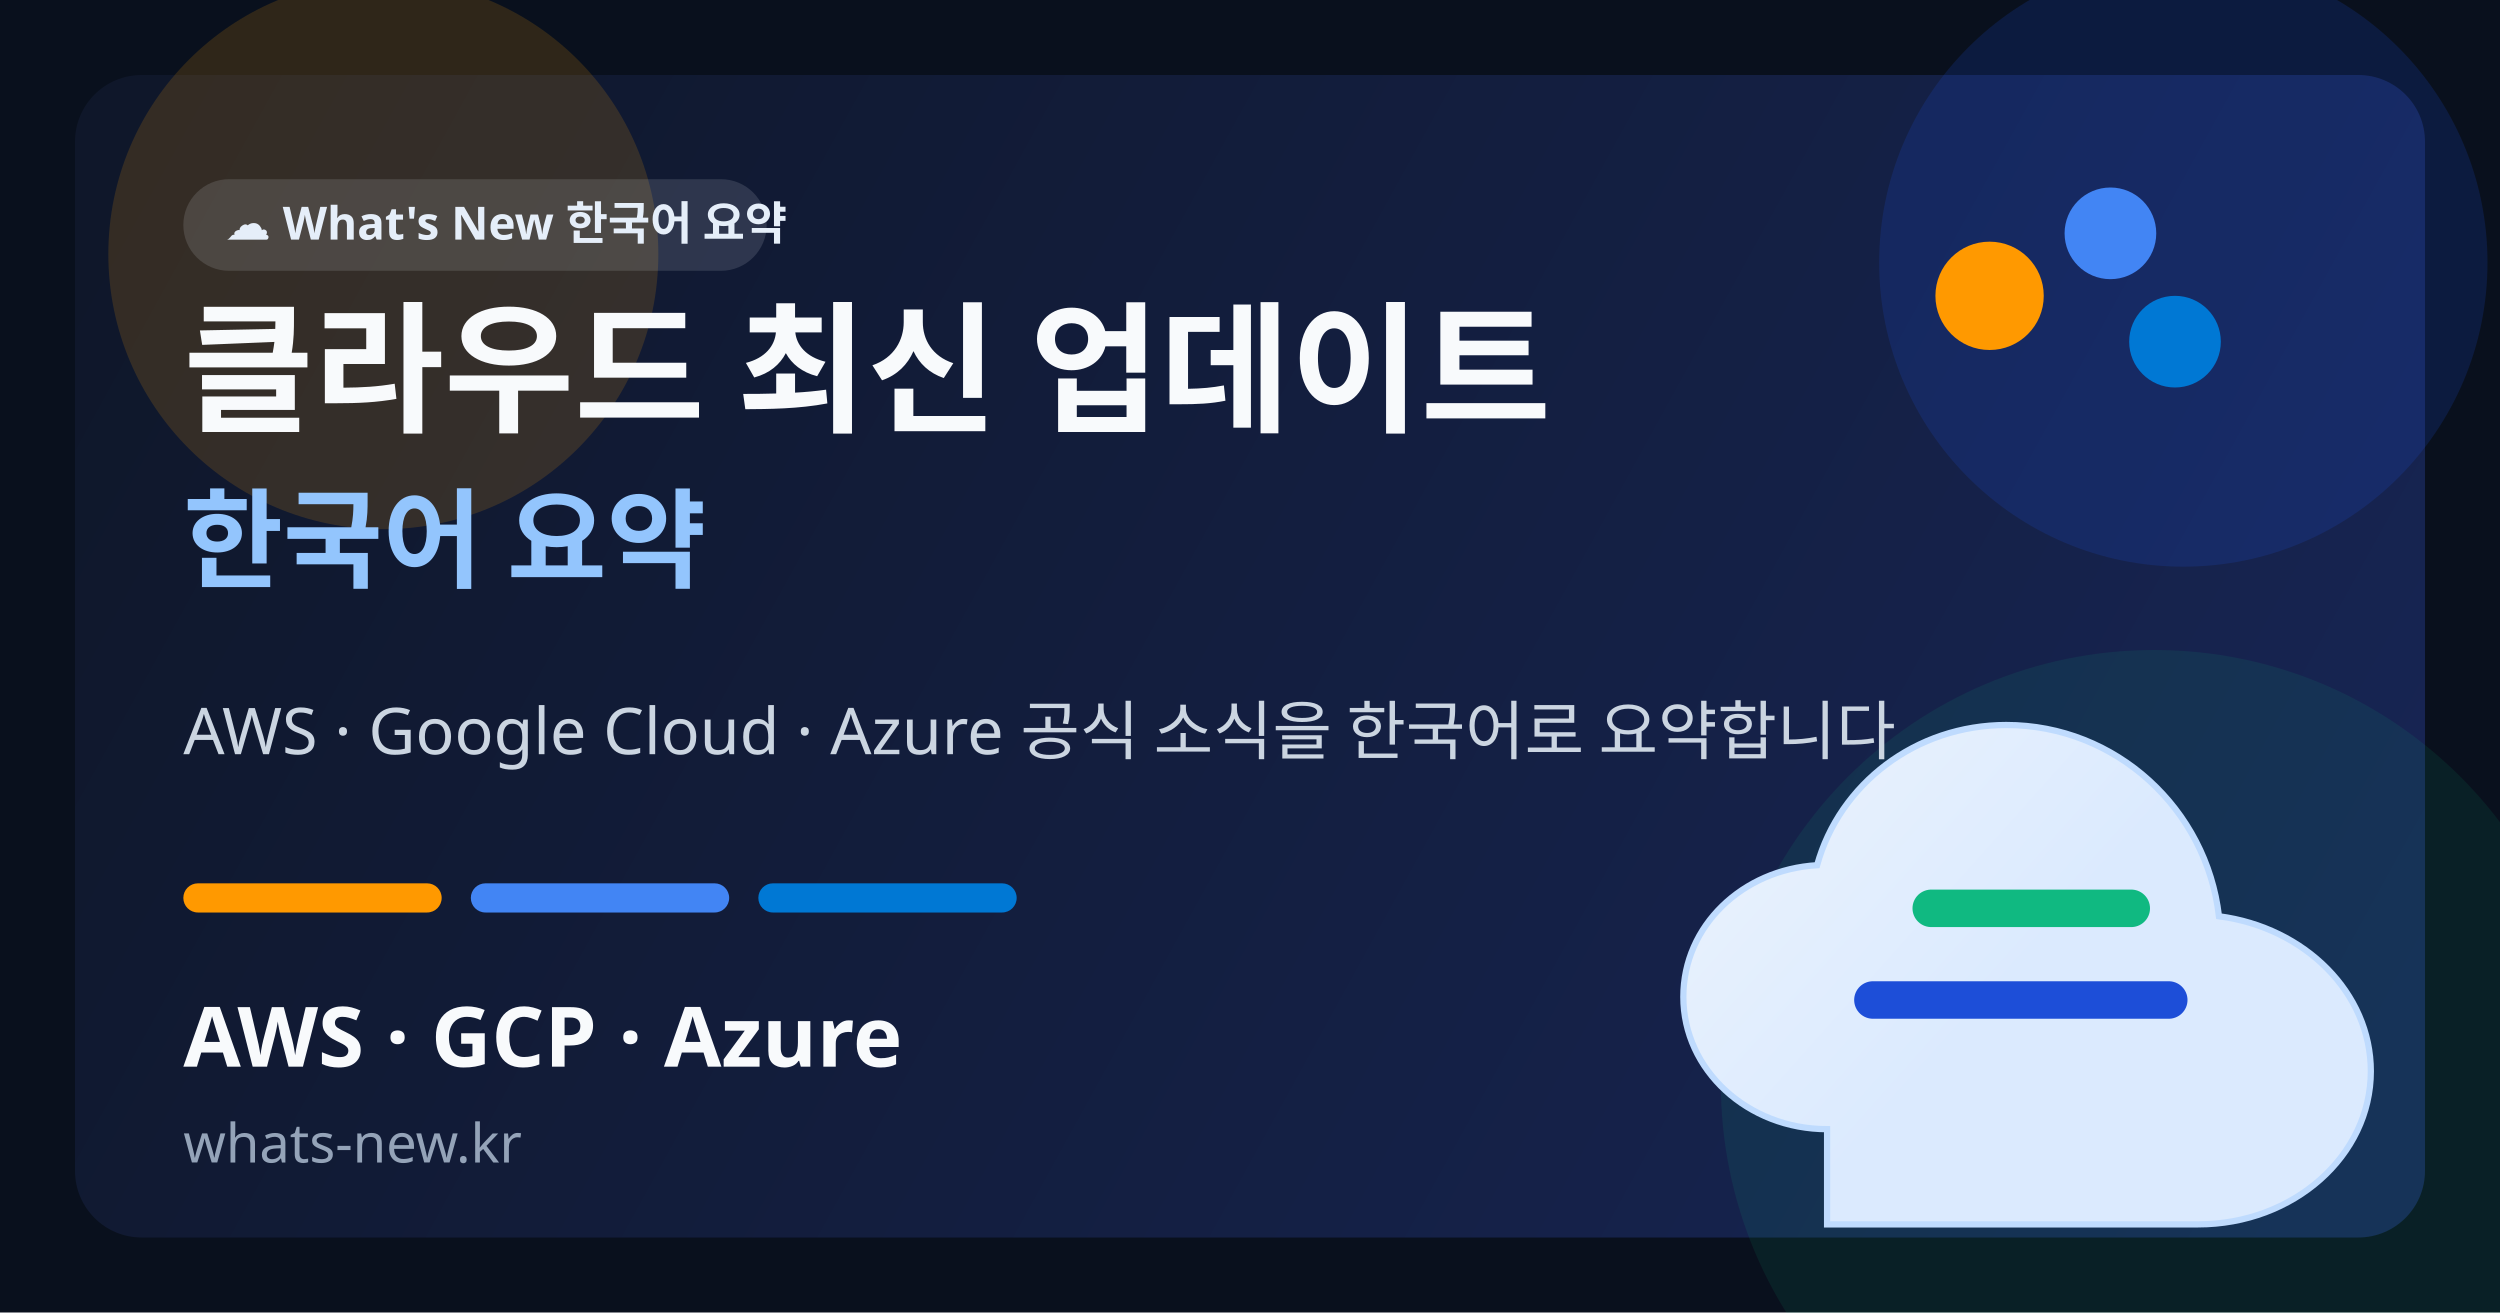
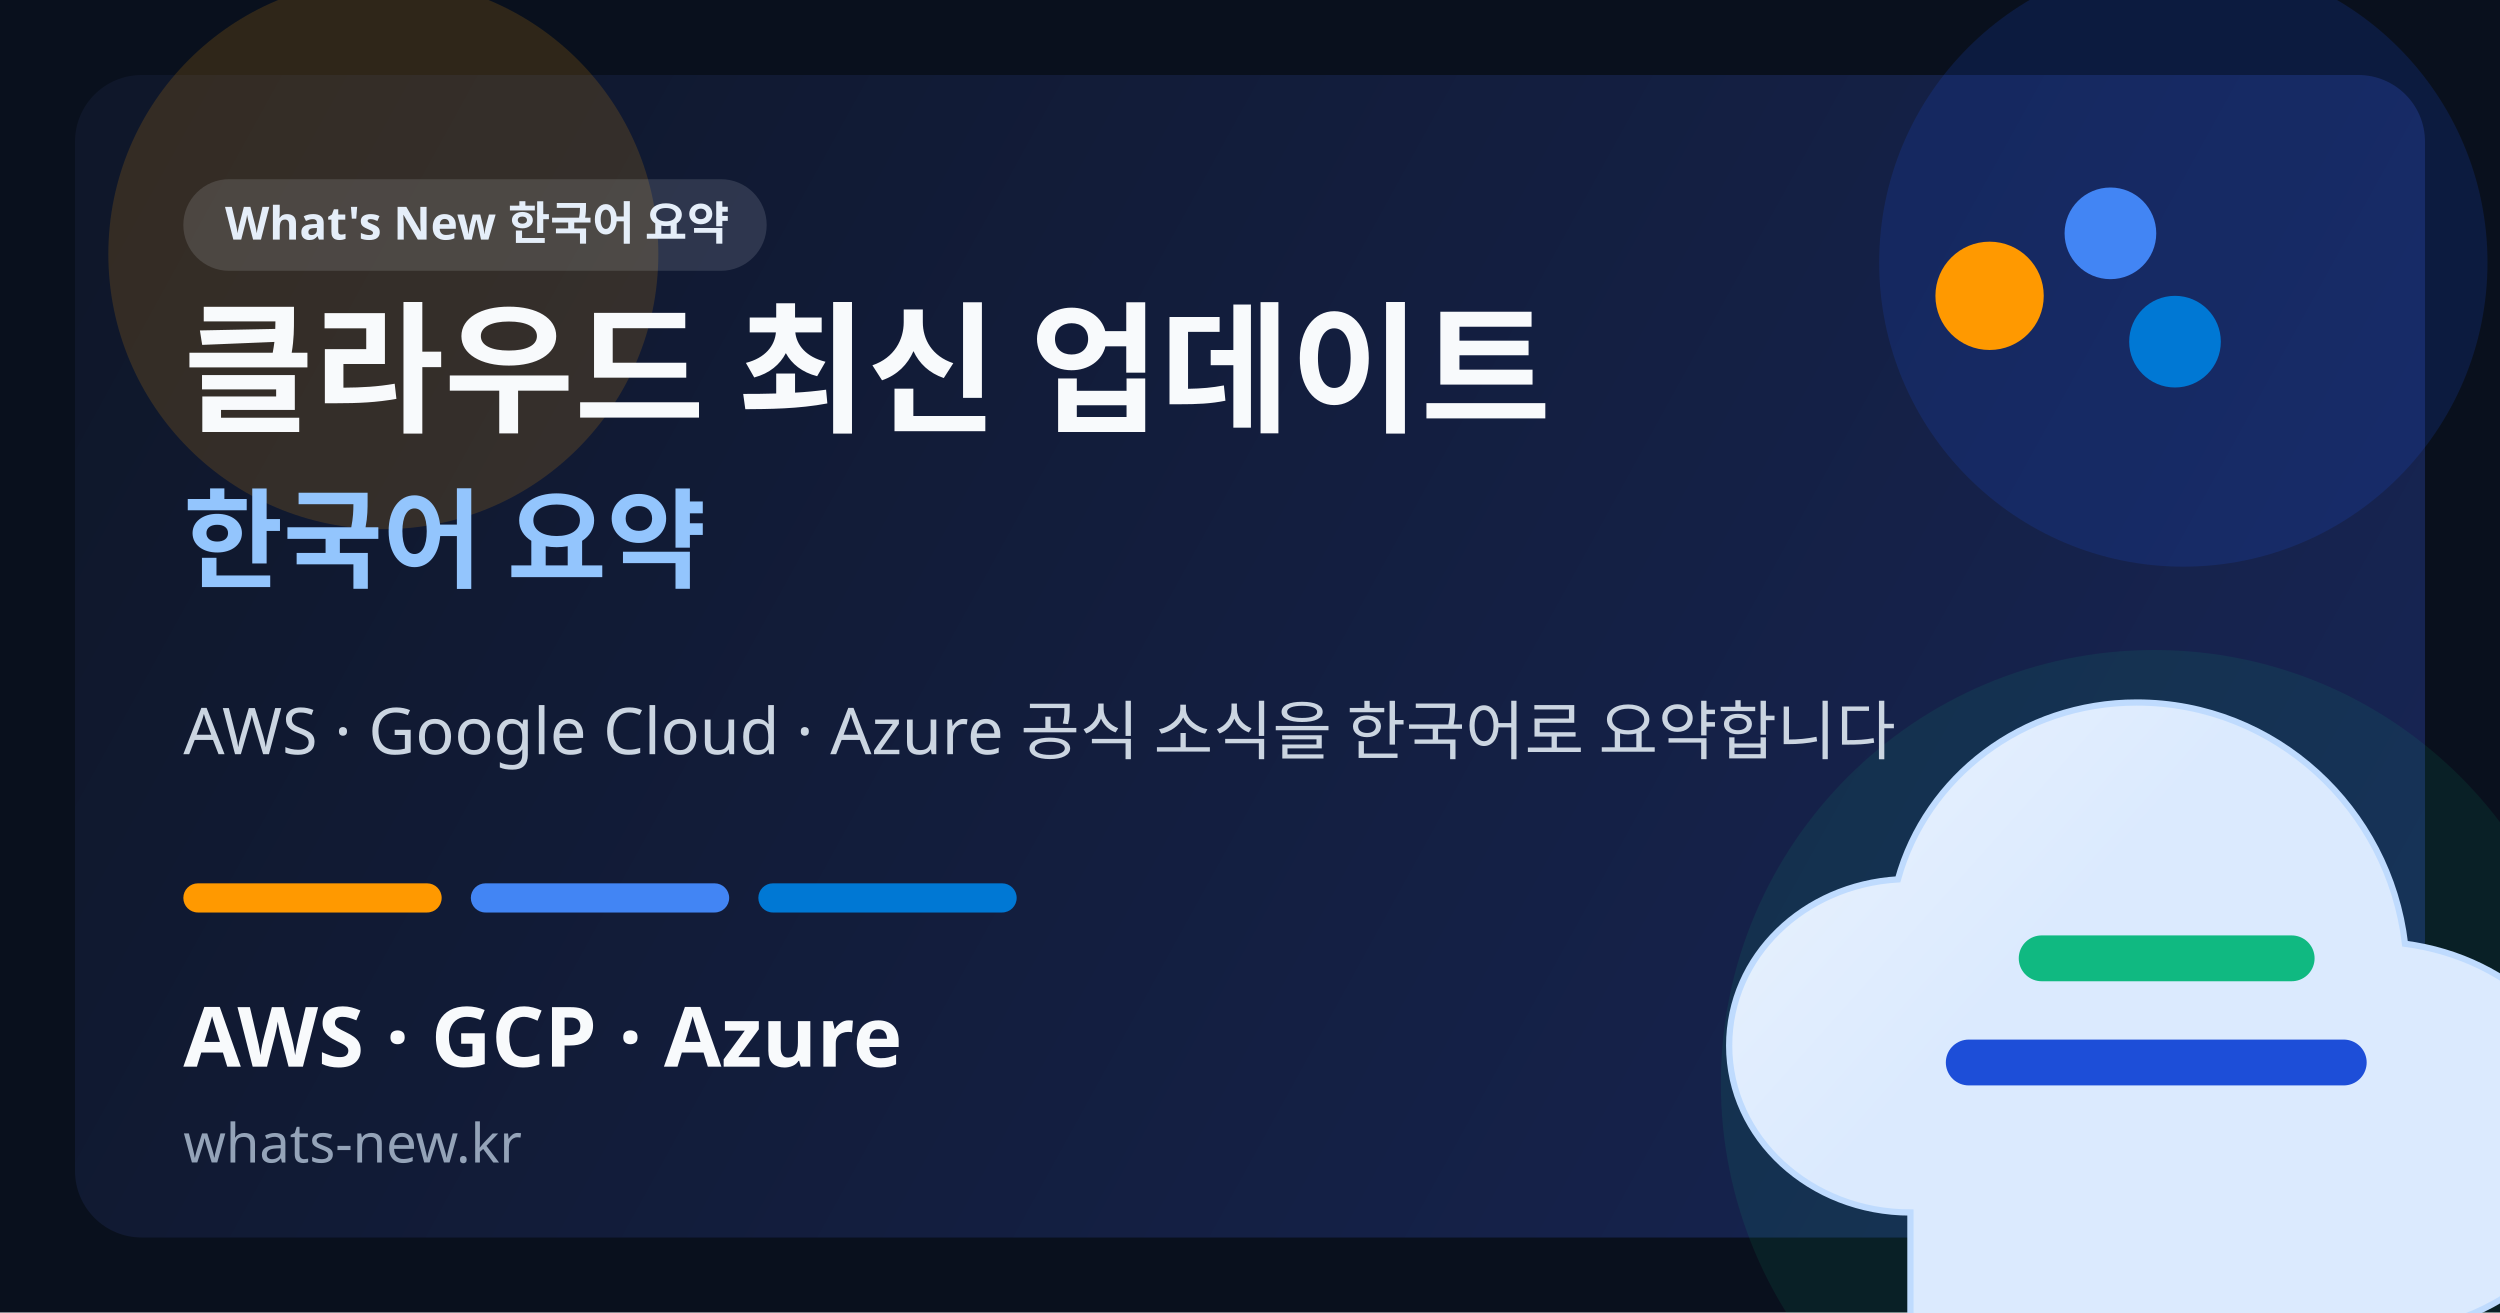
<svg xmlns="http://www.w3.org/2000/svg" width="1200" height="630" viewBox="0 0 1200 630" fill="none">
  <defs>
    <linearGradient id="bg" x1="84" y1="44" x2="1094" y2="600" gradientUnits="userSpaceOnUse">
      <stop stop-color="#0F172A" />
      <stop offset="1" stop-color="#172554" />
    </linearGradient>
    <linearGradient id="cloud" x1="792" y1="170" x2="1038" y2="390" gradientUnits="userSpaceOnUse">
      <stop stop-color="#F8FAFC" />
      <stop offset="1" stop-color="#DBEAFE" />
    </linearGradient>
  </defs>
  <rect width="1200" height="630" fill="#09101D" />
  <rect x="36" y="36" width="1128" height="558" rx="32" fill="url(#bg)" />
  <circle cx="1048" cy="126" r="146" fill="#1D4ED8" fill-opacity="0.18" />
  <circle cx="184" cy="122" r="132" fill="#F59E0B" fill-opacity="0.16" />
  <circle cx="1034" cy="520" r="208" fill="#10B981" fill-opacity="0.1" />
  <rect x="88" y="86" width="280" height="44" rx="22" fill="#E2E8F0" fill-opacity="0.14" />
-   <text x="108" y="115" fill="#E5EEF9" font-family="Pretendard, Apple SD Gothic Neo, sans-serif" font-size="22" font-weight="700">☁️ What's New 한국어 요약</text>
+   <text x="108" y="115" fill="#E5EEF9" font-family="Pretendard, Apple SD Gothic Neo, sans-serif" font-size="22" font-weight="700">What's New 한국어 요약</text>
  <text x="88" y="202" fill="#F8FAFC" font-family="Pretendard, Apple SD Gothic Neo, sans-serif" font-size="68" font-weight="800">클라우드 최신 업데이트</text>
  <text x="88" y="278" fill="#93C5FD" font-family="Pretendard, Apple SD Gothic Neo, sans-serif" font-size="52" font-weight="700">한국어 요약</text>
  <text x="88" y="362" fill="#CBD5E1" font-family="Pretendard, Apple SD Gothic Neo, sans-serif" font-size="31" font-weight="500">AWS · Google Cloud · Azure 공식 소식을 한국어로 요약합니다</text>
  <rect x="88" y="424" width="124" height="14" rx="7" fill="#FF9900" />
  <rect x="226" y="424" width="124" height="14" rx="7" fill="#4285F4" />
  <rect x="364" y="424" width="124" height="14" rx="7" fill="#0078D4" />
  <text x="88" y="512" fill="#F8FAFC" font-family="Pretendard, Apple SD Gothic Neo, sans-serif" font-size="40" font-weight="700">AWS · GCP · Azure</text>
  <text x="88" y="558" fill="#94A3B8" font-family="Pretendard, Apple SD Gothic Neo, sans-serif" font-size="26" font-weight="500">whats-new.kr</text>
  <circle cx="955" cy="142" r="26" fill="#FF9900" />
  <circle cx="1013" cy="112" r="22" fill="#4285F4" />
  <circle cx="1044" cy="164" r="22" fill="#0078D4" />
-   <path d="M877 542c-38.1 0-69-28.4-69-63.5 0-34.1 28.4-61.1 64.2-63.2 10.8-39 47.3-67.3 90.8-67.3 52.8 0 96.1 40.4 102.1 91.8 41.3 5.4 72.9 36.8 72.9 74.4 0 40.6-37.1 73.5-82.9 73.5H877Z" fill="url(#cloud)" />
-   <path d="M877 542c-38.1 0-69-28.4-69-63.5 0-34.1 28.4-61.1 64.2-63.2 10.8-39 47.3-67.3 90.8-67.3 52.8 0 96.1 40.4 102.1 91.8 41.3 5.4 72.9 36.8 72.9 74.4 0 40.6-37.1 73.5-82.9 73.5H877Z" fill="none" stroke="#BFDBFE" stroke-width="3" />
-   <path d="M899 480h142" stroke="#1D4ED8" stroke-width="18" stroke-linecap="round" />
-   <path d="M927 436h96" stroke="#10B981" stroke-width="18" stroke-linecap="round" />
+   <path d="M917 582c-48.1 0-87-35.8-87-80.1 0-43 35.8-77.1 81-79.8 13.6-49.2 59.7-84.9 114.6-84.9 66.6 0 121.2 51 128.8 115.8 52.1 6.8 92 46.4 92 93.9 0 51.2-46.8 92.7-104.6 92.7H917Z" fill="url(#cloud)" />
+   <path d="M917 582c-48.1 0-87-35.8-87-80.1 0-43 35.8-77.1 81-79.8 13.6-49.2 59.7-84.9 114.6-84.9 66.6 0 121.2 51 128.8 115.8 52.1 6.8 92 46.4 92 93.9 0 51.2-46.8 92.7-104.6 92.7H917Z" fill="none" stroke="#BFDBFE" stroke-width="3" />
+   <path d="M945 510h180" stroke="#1D4ED8" stroke-width="22" stroke-linecap="round" />
+   <path d="M980 460h120" stroke="#10B981" stroke-width="22" stroke-linecap="round" />
</svg>
